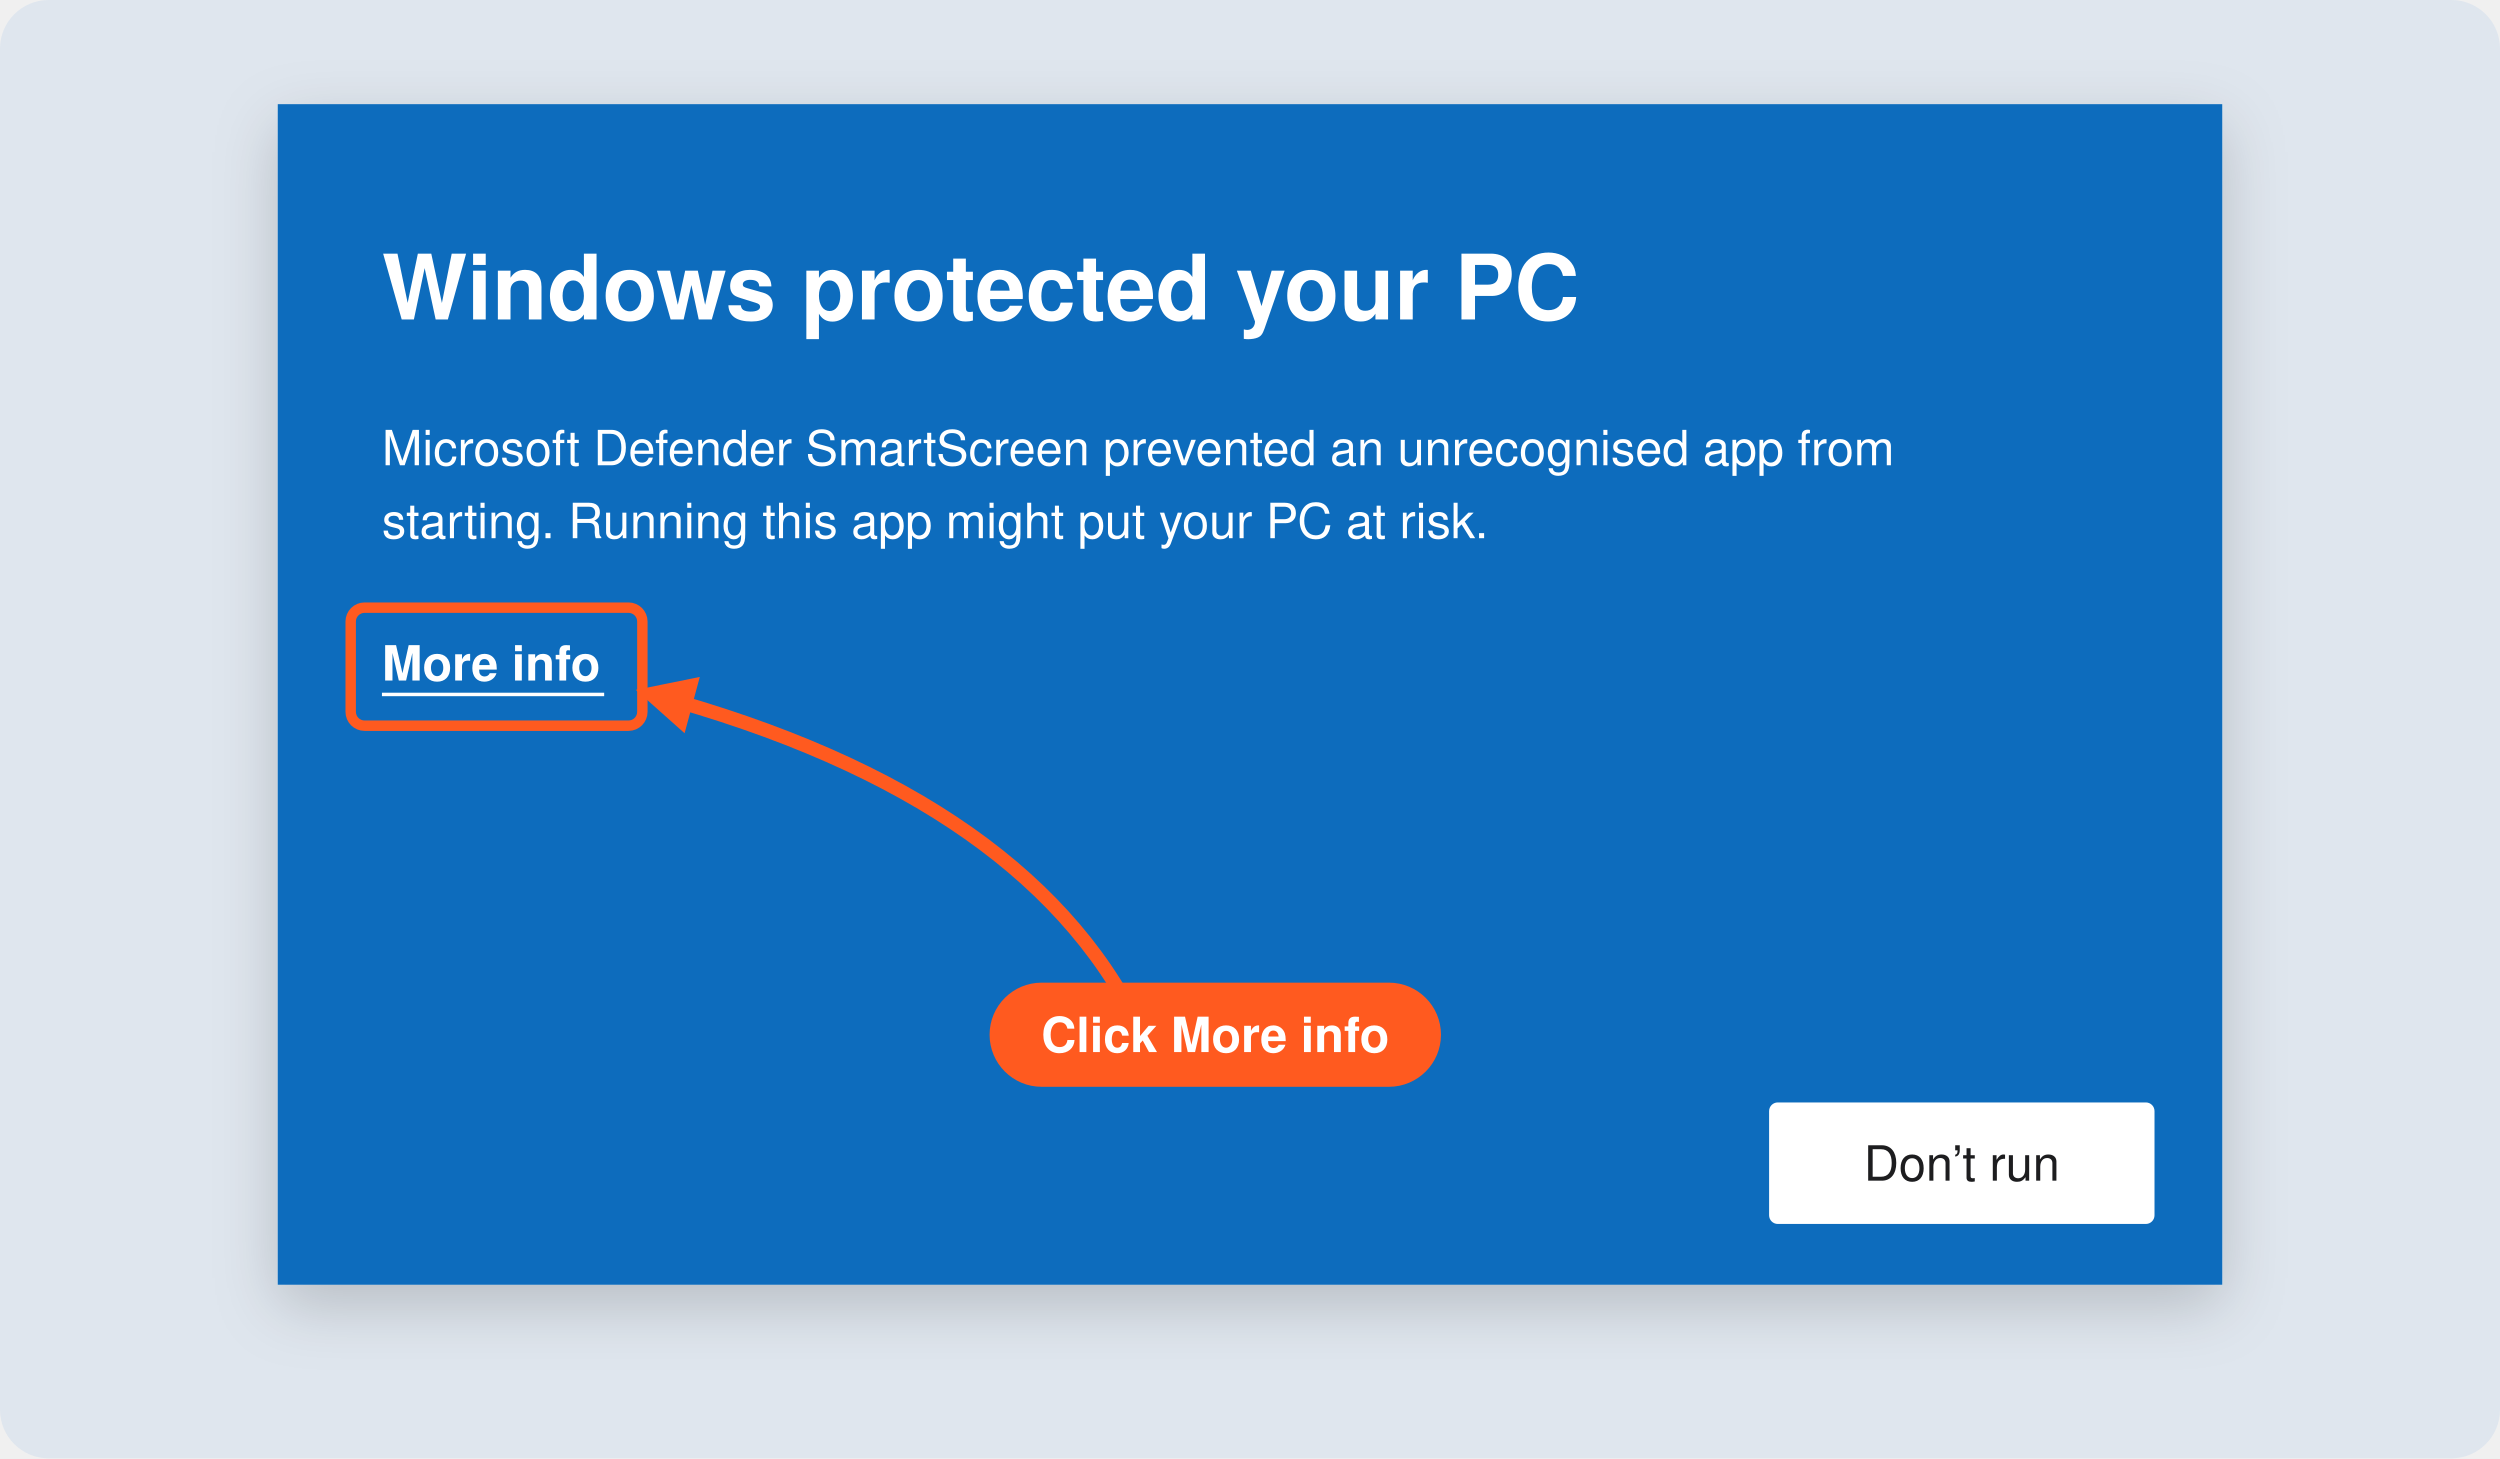
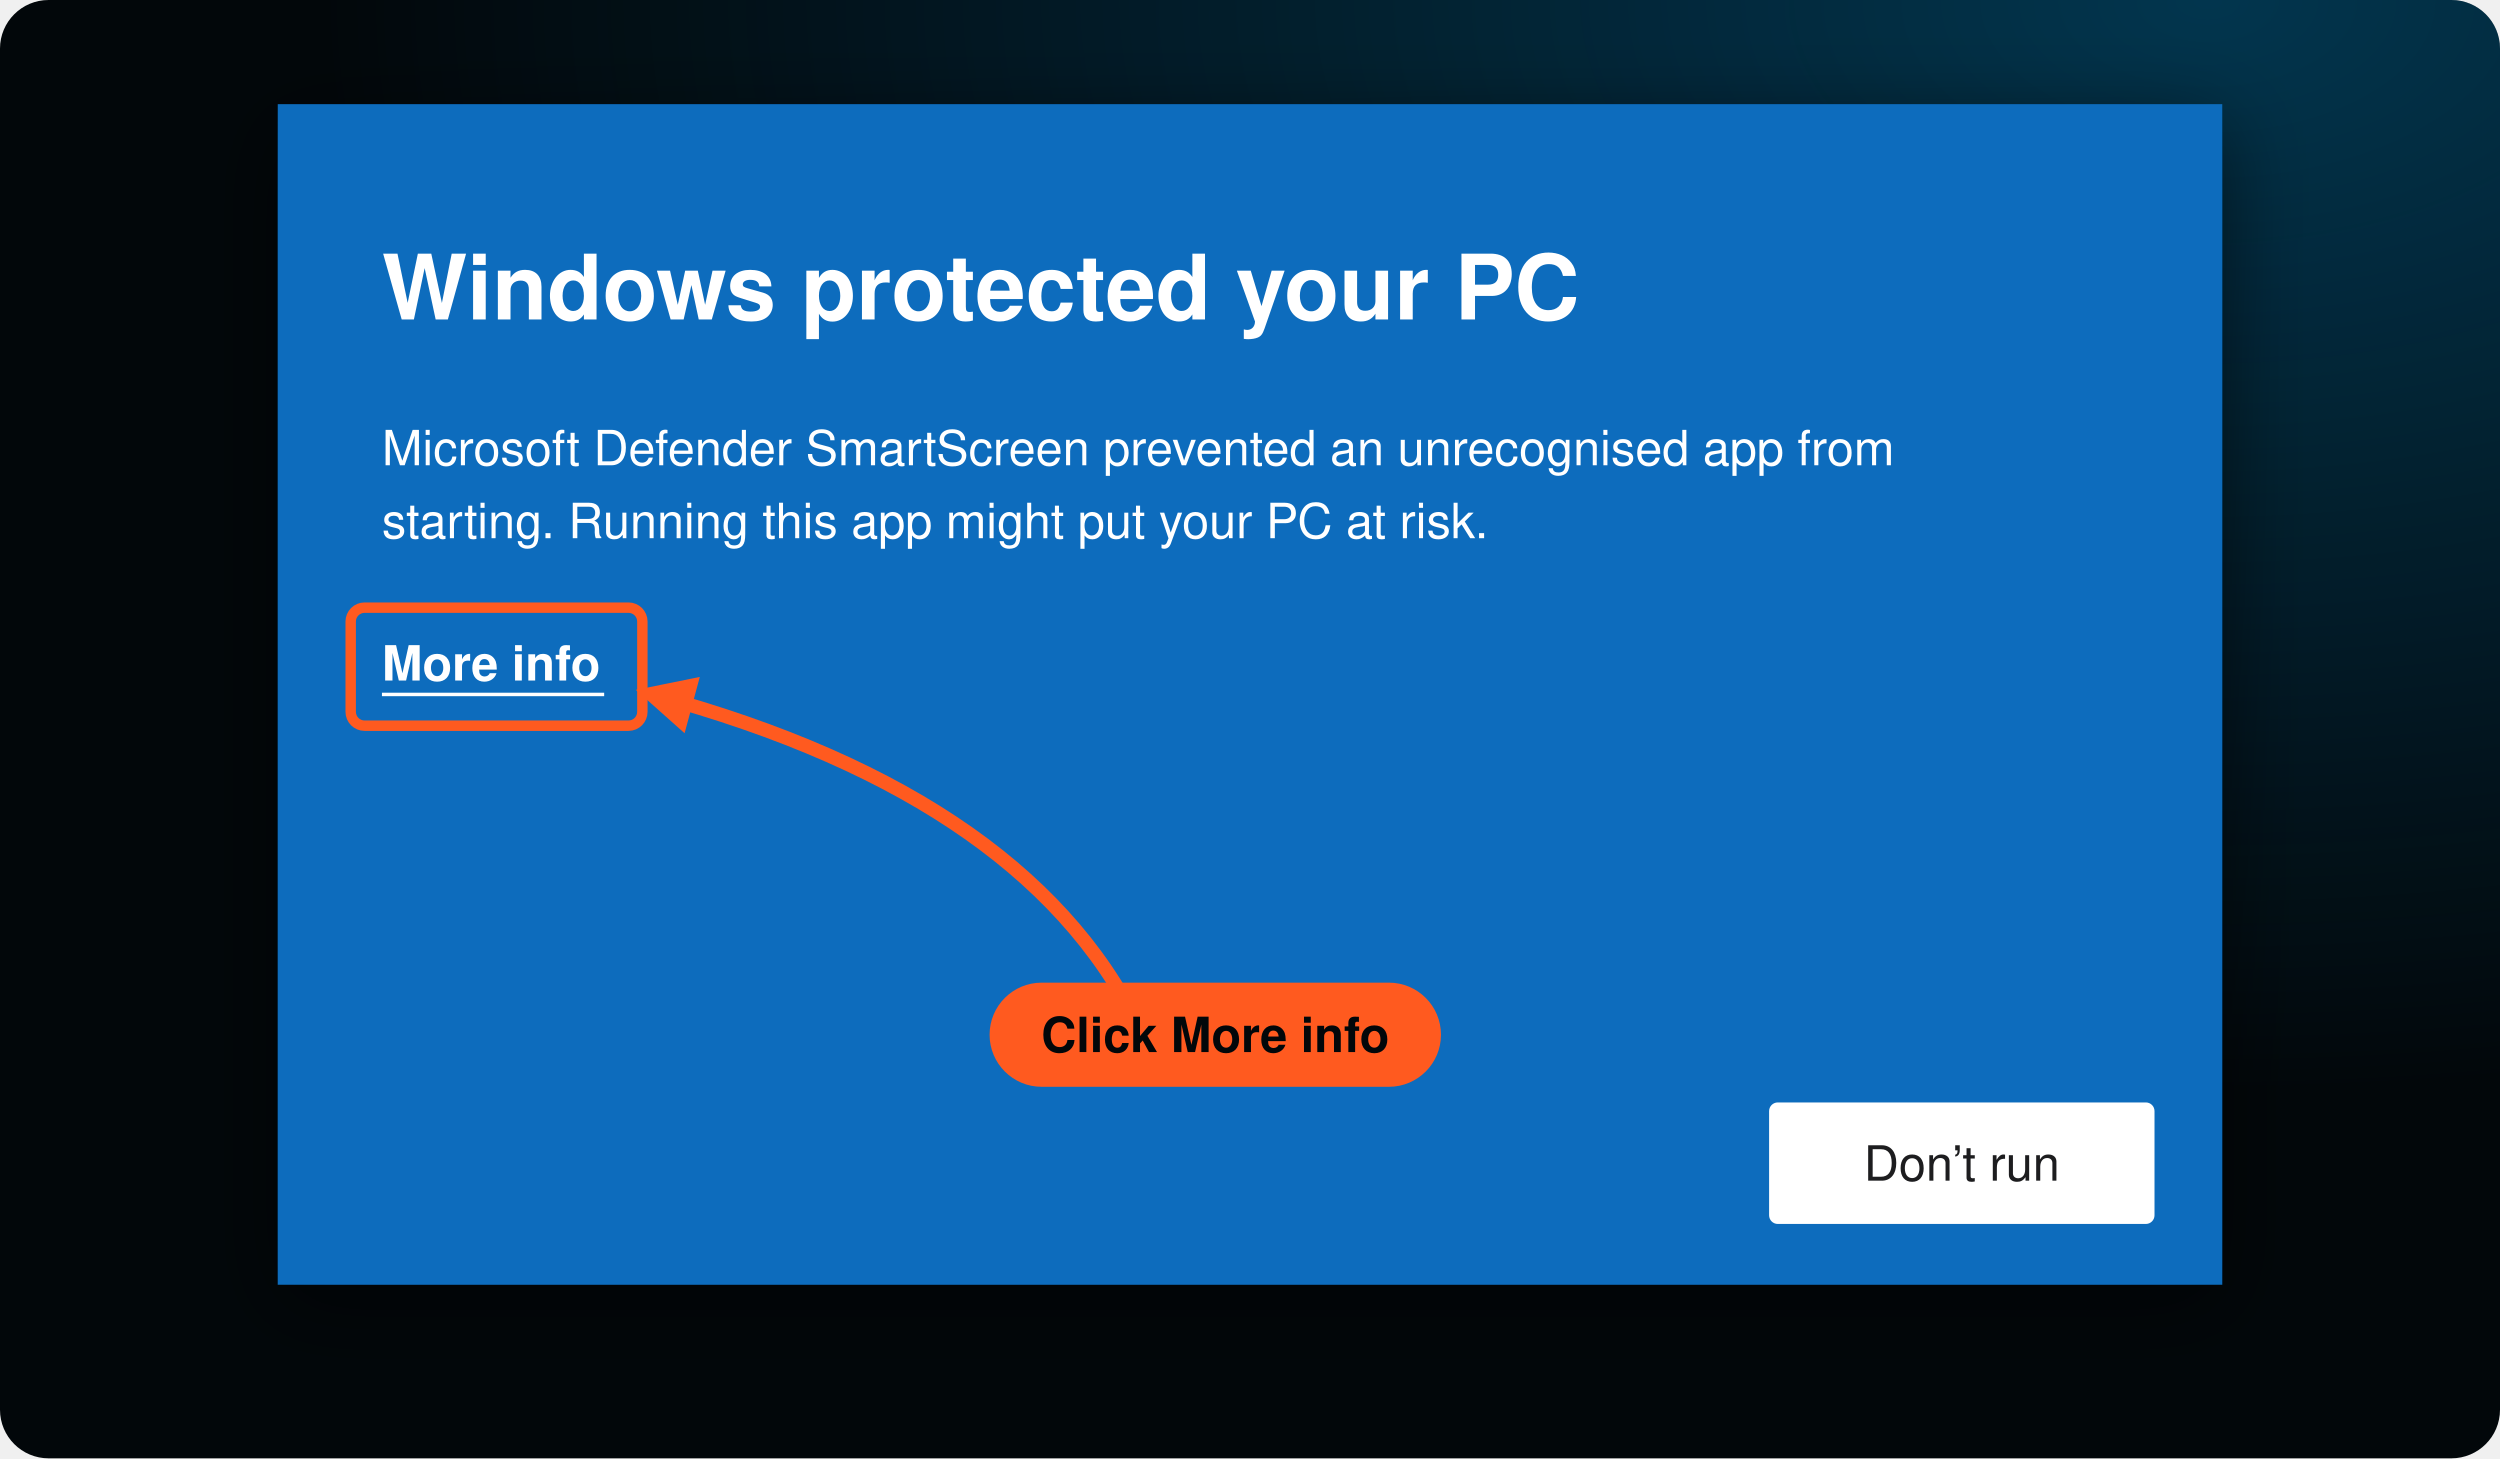
<svg xmlns="http://www.w3.org/2000/svg" viewBox="0 0 720 420" role="img" font-family="-apple-system, BlinkMacSystemFont, 'Segoe UI', Helvetica, Arial, sans-serif">
  <defs>
    <marker id="head" viewBox="0 0 10 10" refX="7" refY="5" markerWidth="4.2" markerHeight="4.2" orient="auto-start-reverse">
      <path d="M0,0 L10,5 L0,10 z" fill="#ff5a1f" />
    </marker>
    <filter id="shadow" x="-10%" y="-10%" width="120%" height="130%">
-       <feDropShadow dx="0" dy="6" stdDeviation="9" flood-opacity="0.18" />
+       <feDropShadow dx="0" dy="6" stdDeviation="12" flood-color="#000" flood-opacity="0.55" />
    </filter>
+     <radialGradient id="glow" cx="0.88" cy="0" r="0.75">
+       <stop offset="0" stop-color="#0297de" stop-opacity="0.32" />
+       <stop offset="1" stop-color="#0297de" stop-opacity="0" />
+     </radialGradient>
  </defs>
-   <rect width="720" height="420" rx="14" fill="#dfe6ee" />
+   <rect width="720" height="420" rx="14" fill="#02070a" />
+   <rect width="720" height="420" rx="14" fill="url(#glow)" />
  <g filter="url(#shadow)">
    <rect x="80" y="30" width="560" height="340" fill="#0f6cbd" />
  </g>
  <text x="110" y="92" font-size="26" font-weight="600" fill="#ffffff" text-anchor="start">Windows protected your PC</text>
  <text x="110" y="134" font-size="14" font-weight="400" fill="#ffffff" text-anchor="start">Microsoft Defender SmartScreen prevented an unrecognised app from</text>
  <text x="110" y="155" font-size="14" font-weight="400" fill="#ffffff" text-anchor="start">starting. Running this app might put your PC at risk.</text>
  <text x="110" y="196" font-size="14" font-weight="600" fill="#ffffff" text-anchor="start">More info</text>
  <line x1="110" y1="200" x2="174" y2="200" stroke="#ffffff" />
  <rect x="101" y="175" width="84" height="34" rx="4" fill="none" stroke="#ff5a1f" stroke-width="3" />
  <rect x="510" y="318" width="110" height="34" rx="2" fill="#ffffff" stroke="#ffffff" />
  <text x="565.0" y="340.04" font-size="14" font-weight="500" fill="#1d1d1f" text-anchor="middle">Don’t run</text>
  <path d="M330,300 Q299.0,230.0 188,200" fill="none" stroke="#ff5a1f" stroke-width="4" stroke-linecap="round" marker-end="url(#head)" />
  <rect x="285.0" y="283" width="130.0" height="30" rx="15" fill="#ff5a1f" />
-   <text x="350" y="303" font-size="14" font-weight="700" fill="#ffffff" text-anchor="middle">Click More info</text>
+   <text x="350" y="303" font-size="14" font-weight="700" fill="#02070a" text-anchor="middle">Click More info</text>
</svg>
